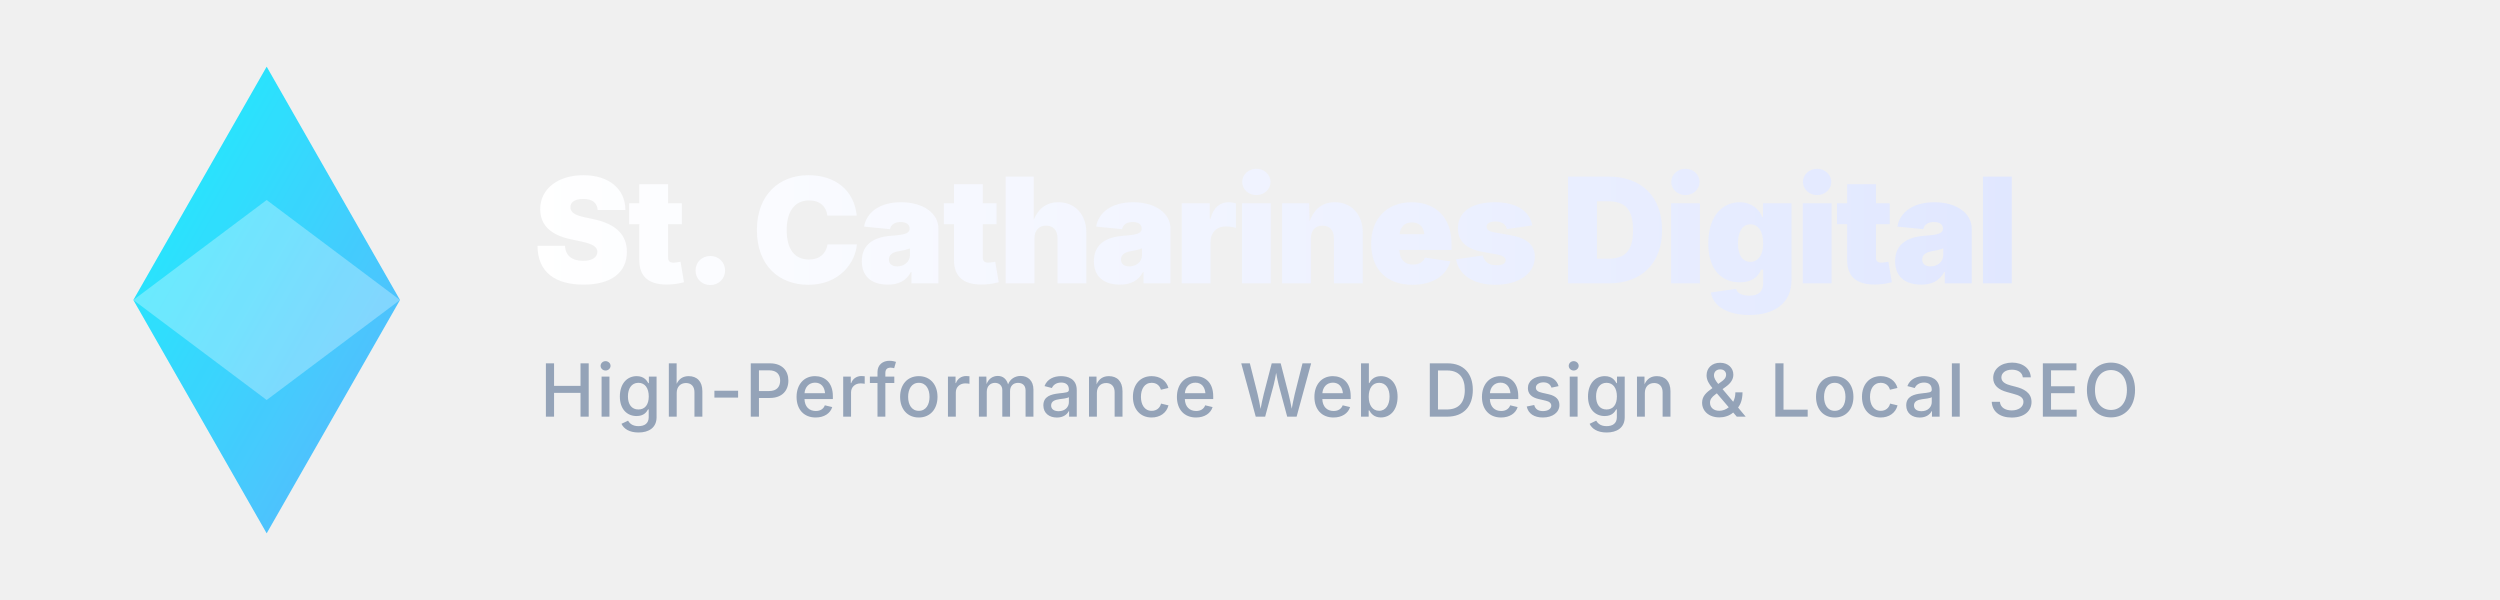
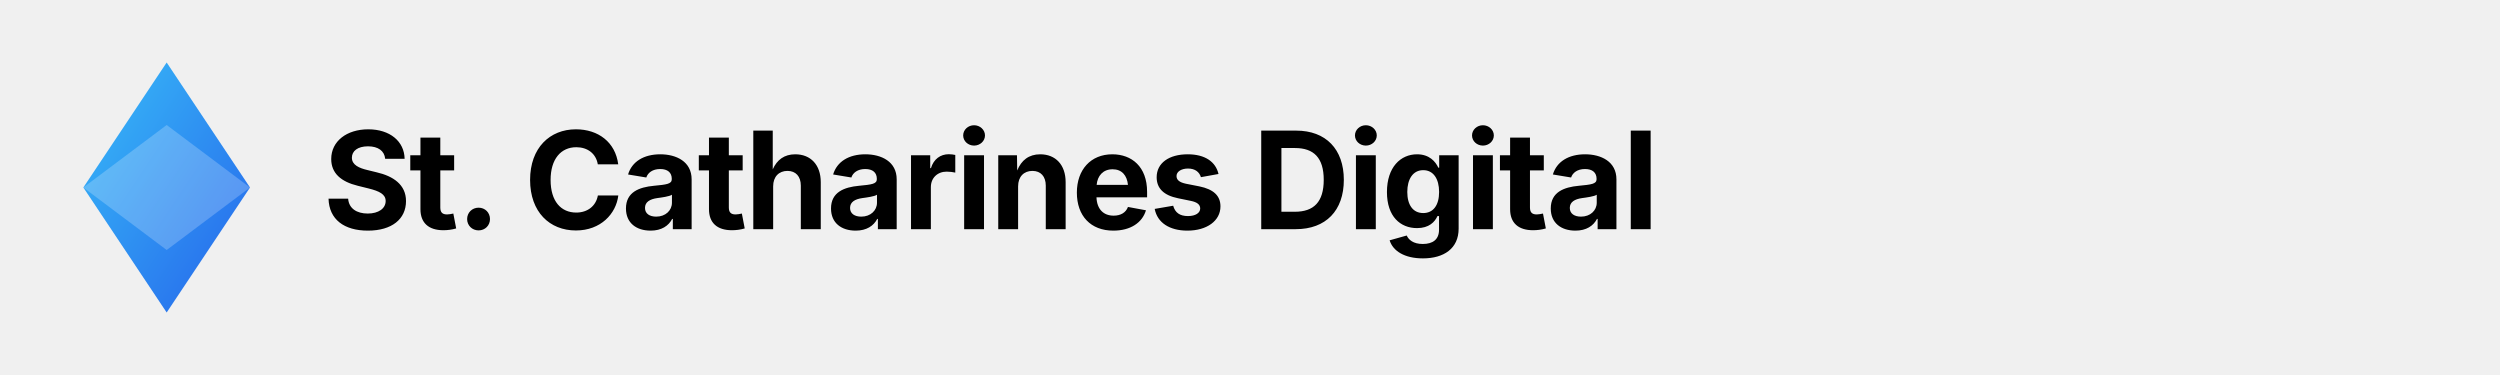
- <svg xmlns="http://www.w3.org/2000/svg" viewBox="0 0 750 180" role="img" aria-labelledby="title desc">
+ <svg xmlns="http://www.w3.org/2000/svg" viewBox="0 0 480 72" role="img" aria-labelledby="title">
  <defs>
-     <linearGradient id="iconGradient" x1="0" y1="0" x2="1" y2="1">
-       <stop offset="0%" stop-color="#00f2fe" />
-       <stop offset="100%" stop-color="#4facfe" />
-     </linearGradient>
-     <linearGradient id="textGradient" x1="0" y1="0" x2="1" y2="0">
-       <stop offset="0%" stop-color="#ffffff" />
-       <stop offset="100%" stop-color="#e0e7ff" />
+     <linearGradient id="g" x1="0" y1="0" x2="1" y2="1">
+       <stop offset="0%" stop-color="#38bdf8" />
+       <stop offset="100%" stop-color="#2563eb" />
    </linearGradient>
  </defs>
-   <path d="M40 90 L80 20 L120 90 L80 160 Z" fill="url(#iconGradient)" opacity="0.9" />
-   <path d="M40 90 L80 60 L120 90 L80 120 Z" fill="#ffffff" opacity="0.3" />
-   <text x="160" y="85" fill="url(#textGradient)" font-family="Inter, -apple-system, sans-serif" font-size="44" font-weight="900" letter-spacing="-1">St. Catharines Digital</text>
-   <text x="162" y="125" fill="#94a3b8" font-family="Inter, -apple-system, sans-serif" font-size="22" font-weight="500" letter-spacing="0.5">High-Performance Web Design &amp; Local SEO</text>
+   <path d="M16 36 L32 12 L48 36 L32 60 Z" fill="url(#g)" />
+   <path d="M16 36 L32 24 L48 36 L32 48 Z" fill="#fff" opacity="0.22" />
+   <text x="62" y="44" fill="currentColor" font-family="Inter, system-ui, -apple-system, sans-serif" font-size="26" font-weight="700" letter-spacing="-0.5">St. Catharines Digital</text>
</svg>
